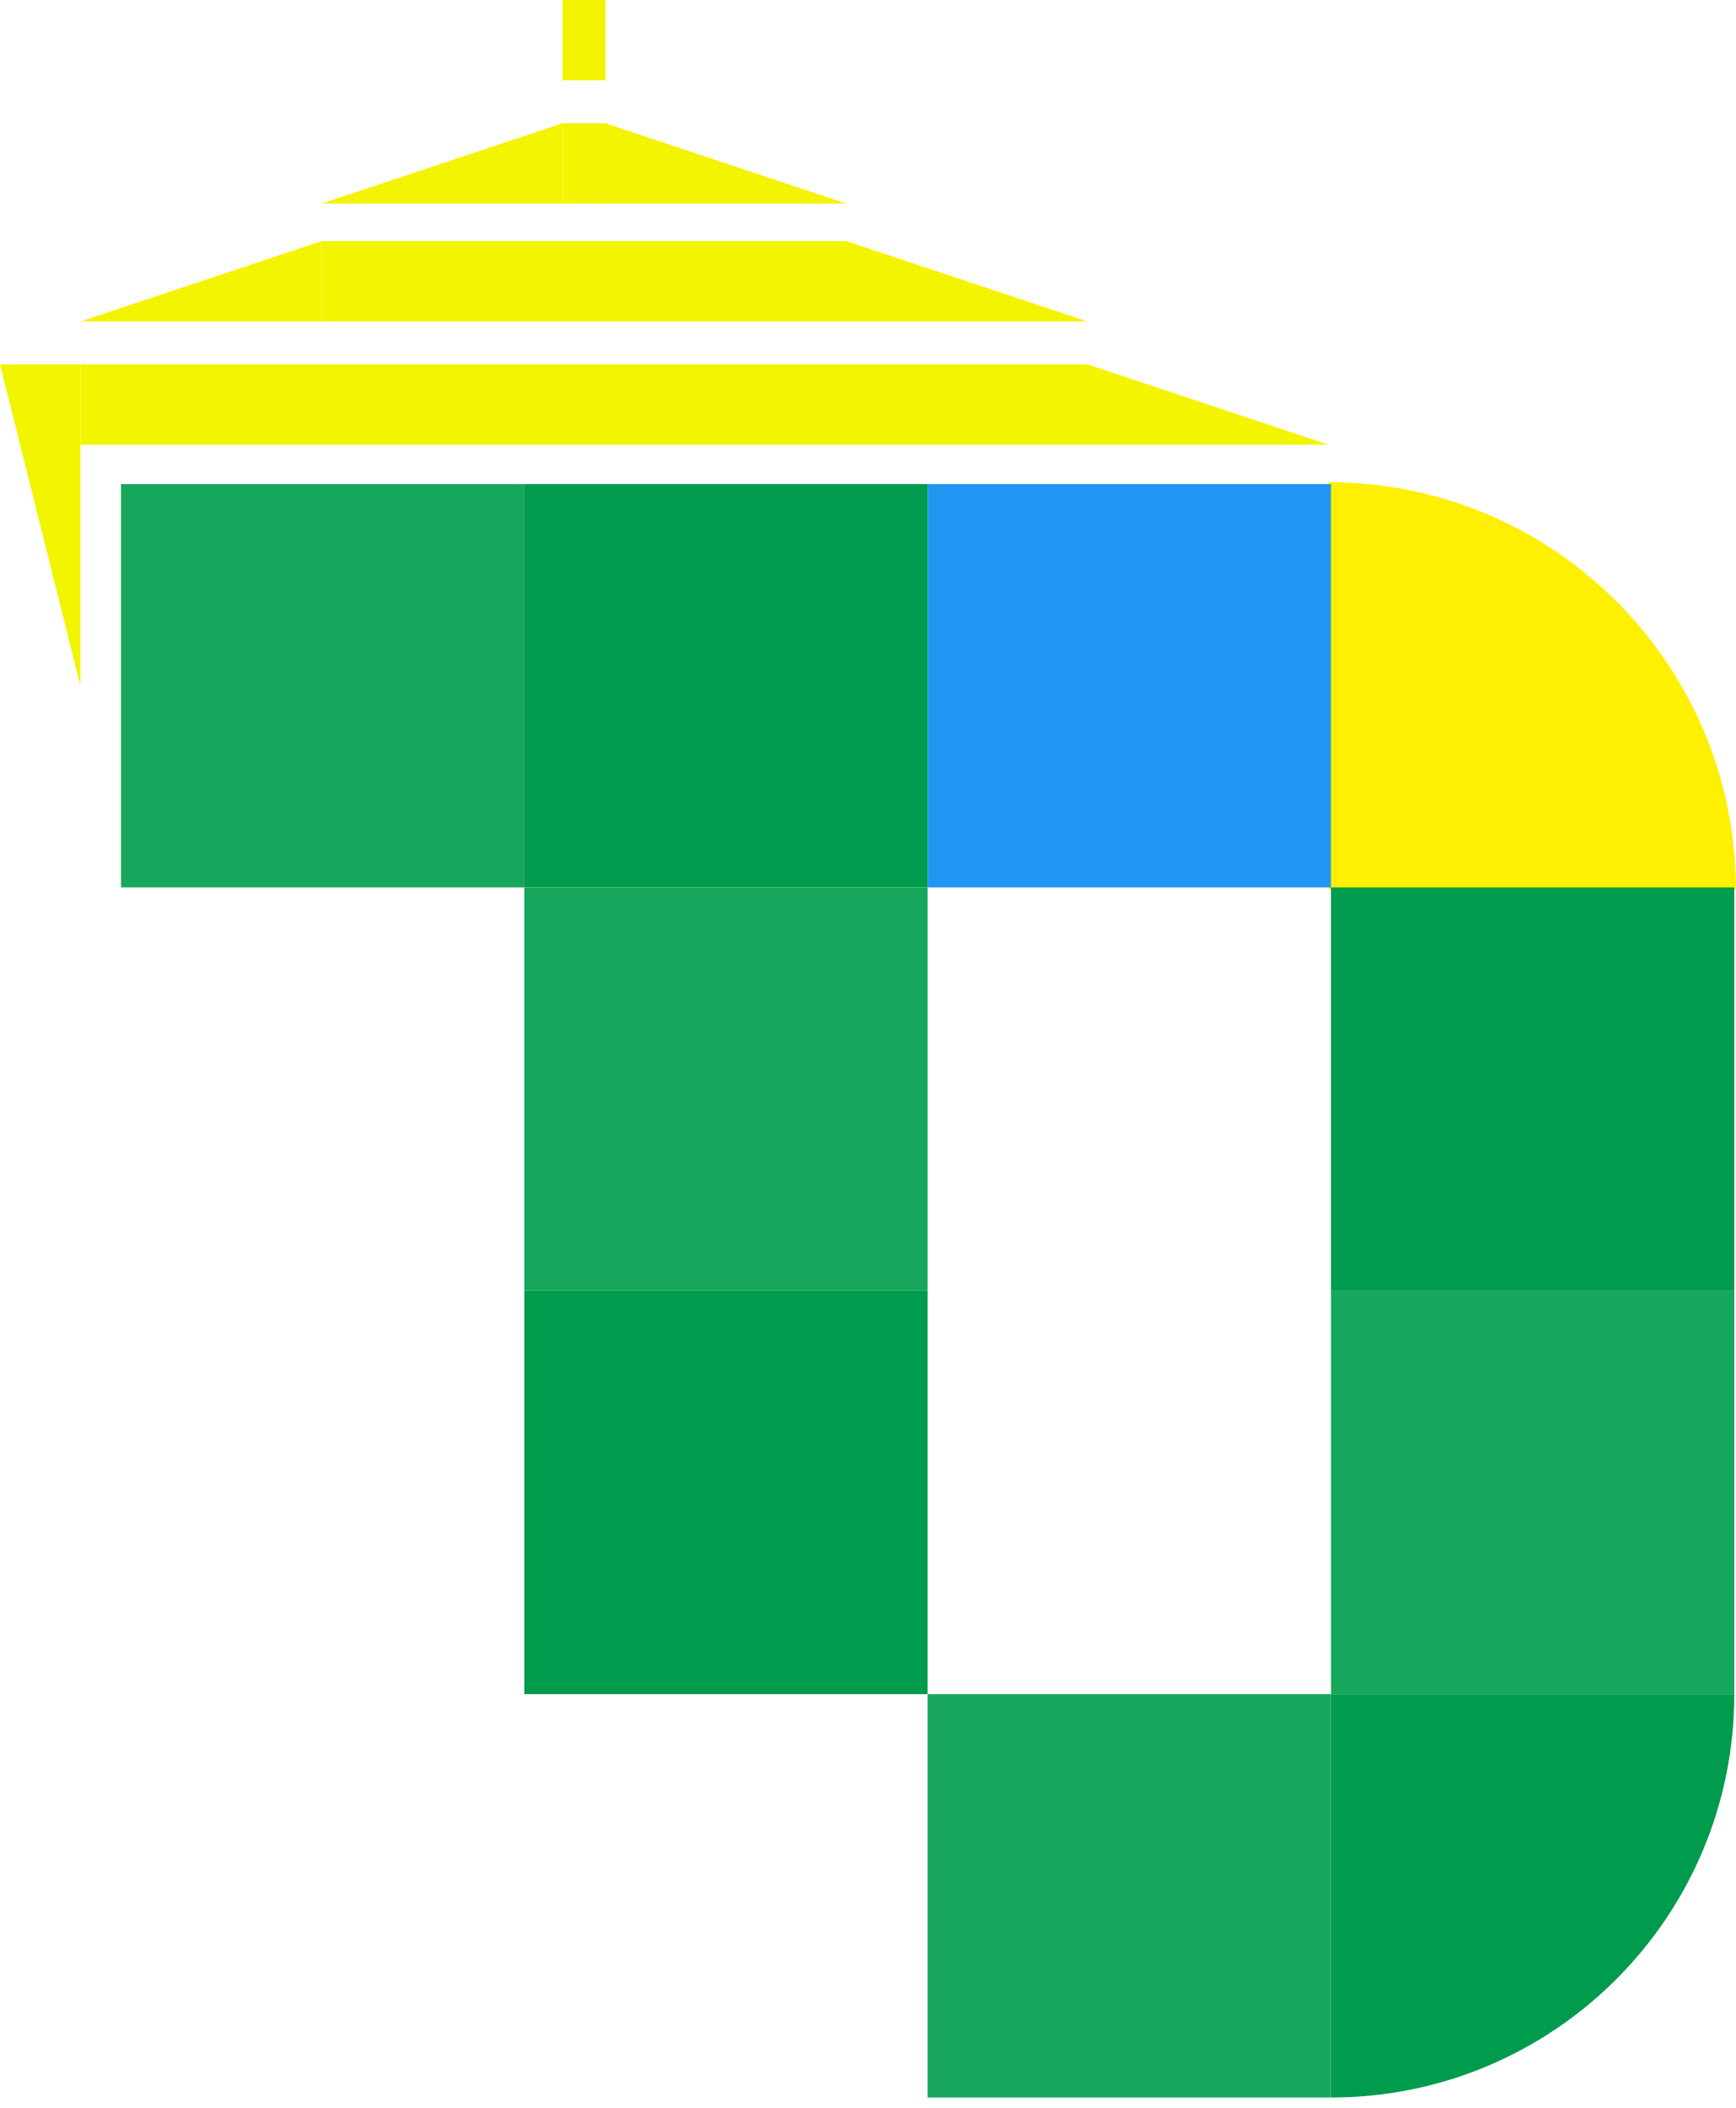
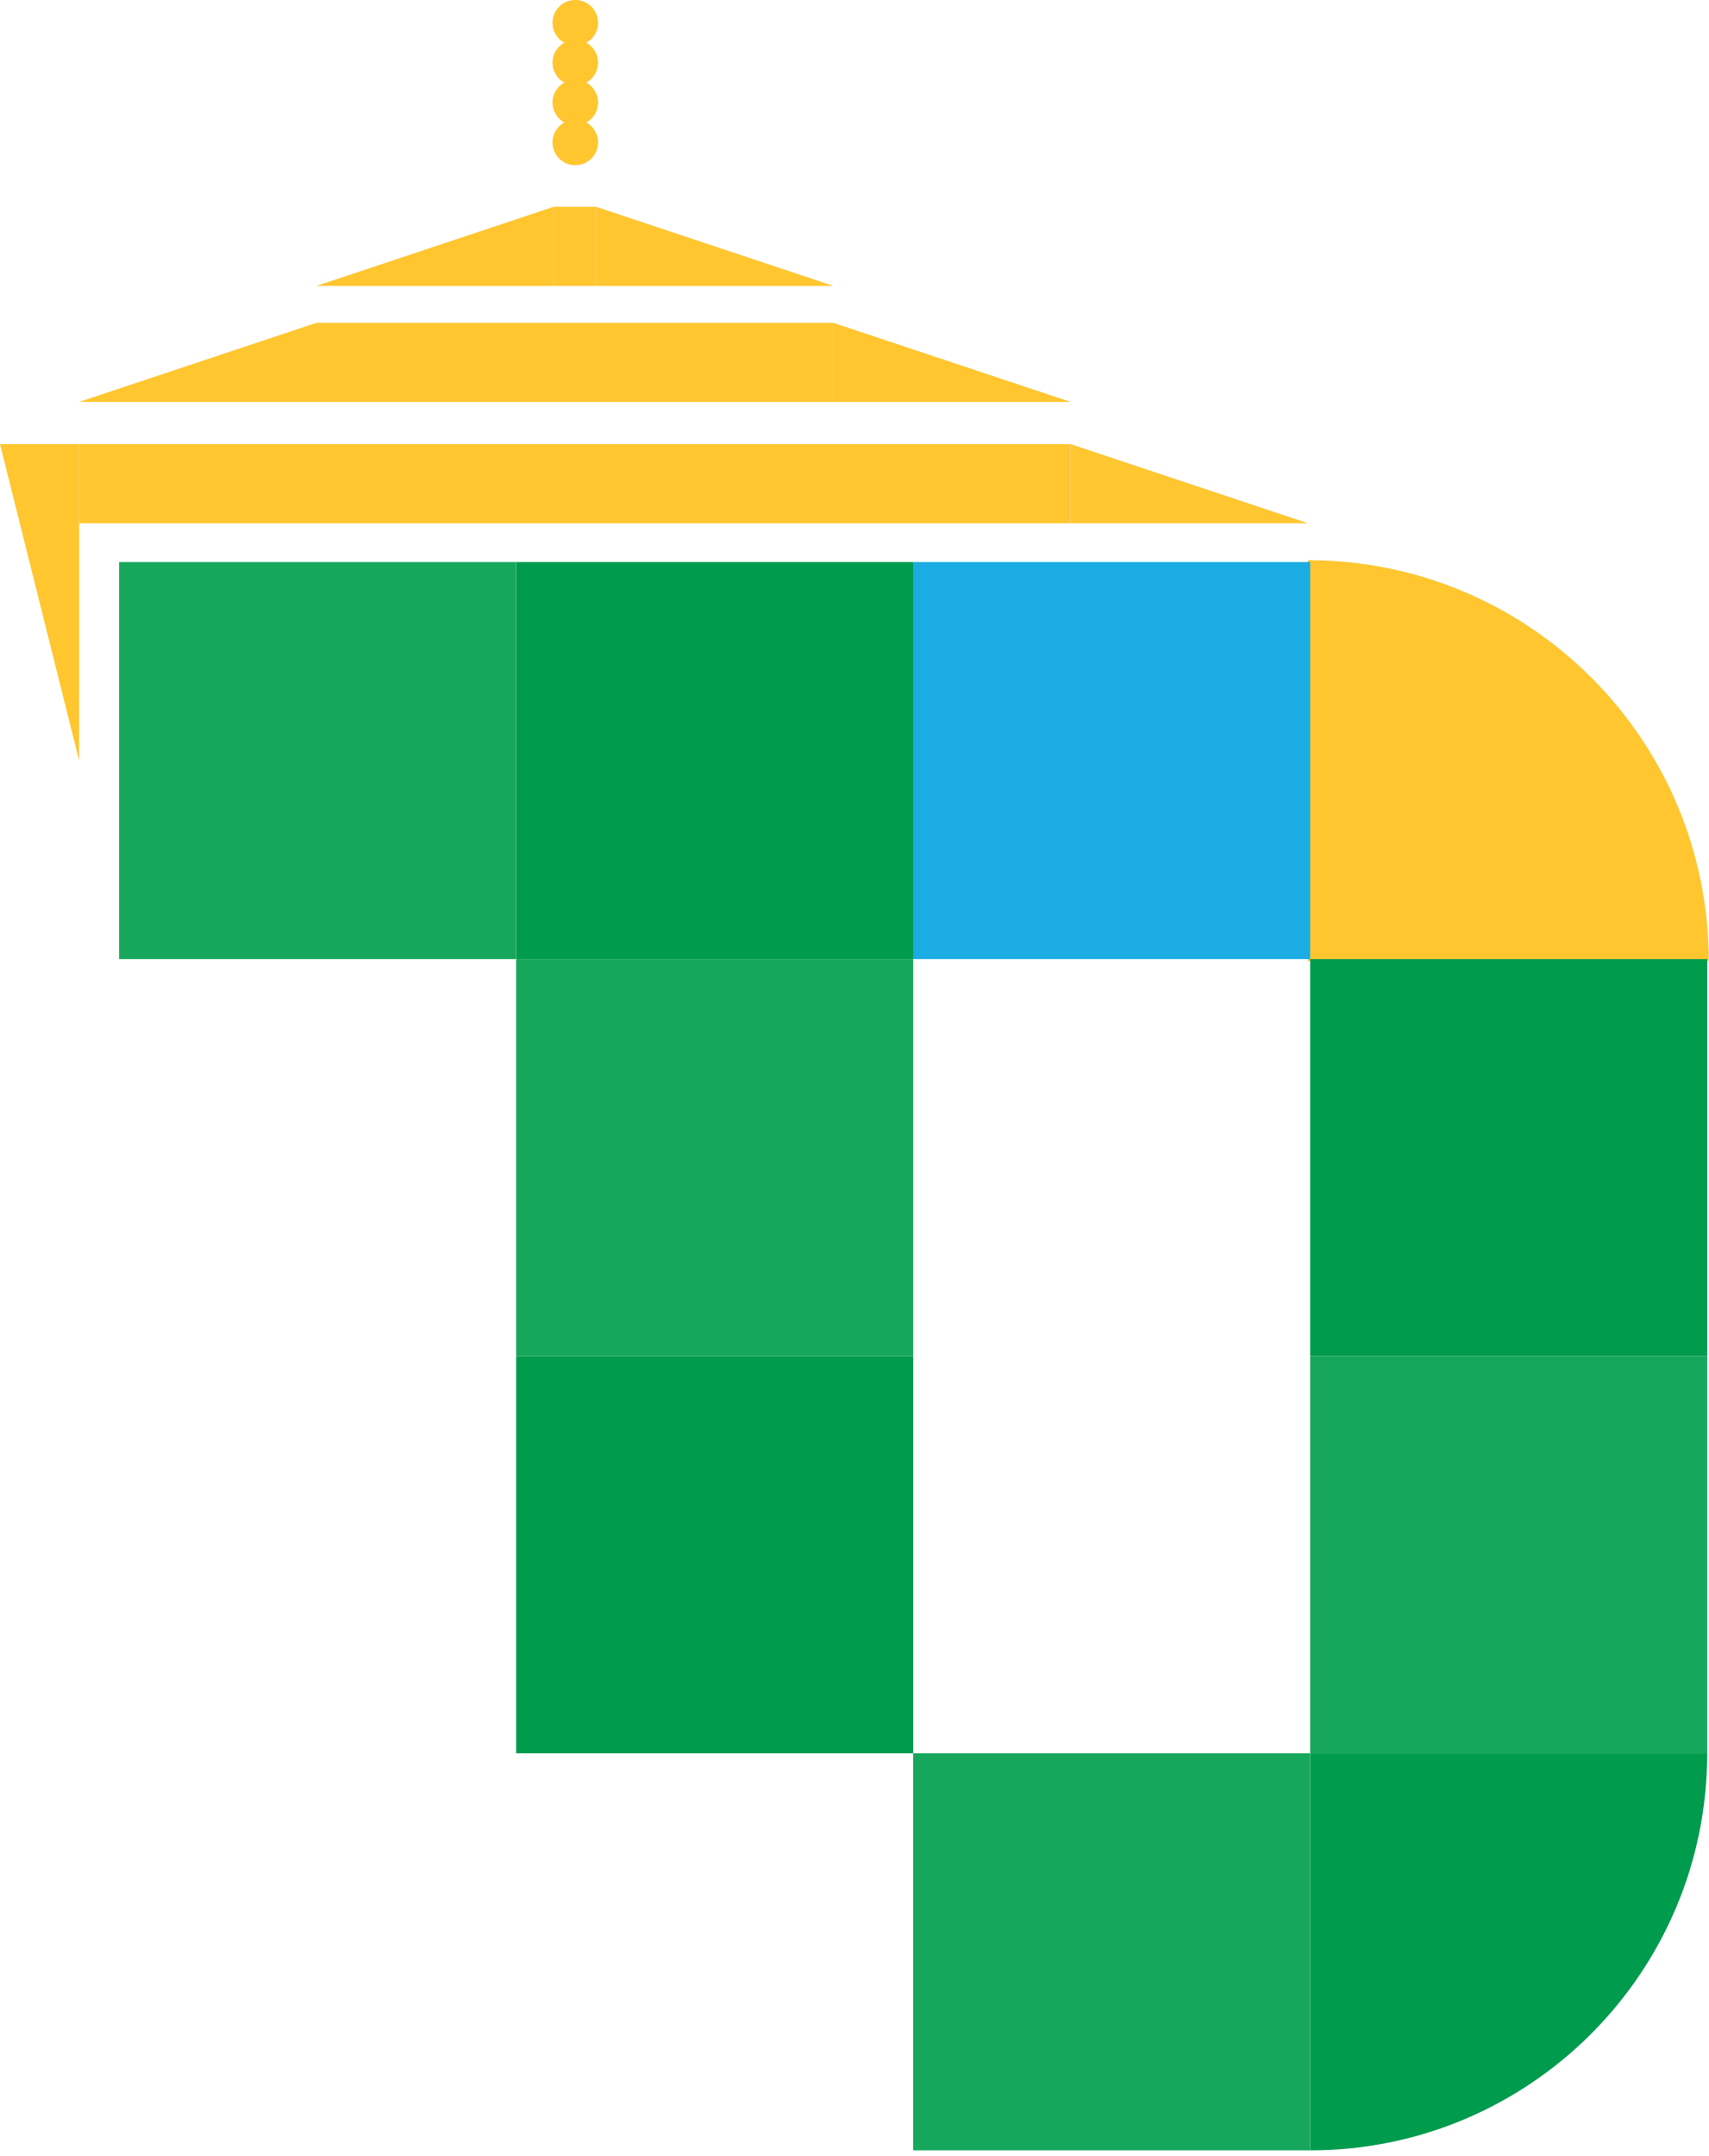
- <svg xmlns="http://www.w3.org/2000/svg" width="140" height="170" viewBox="0 0 140 170" fill="none">
-   <path d="M107.161 38.889C125.297 38.889 140 53.592 140 71.728H107.161V38.889Z" fill="#FEF000" />
-   <path d="M74.816 39.039H107.345V71.568H74.816V39.039Z" fill="#2196F3" />
-   <path d="M42.288 39.039H74.816V71.568H42.288V39.039Z" fill="#009B4C" />
-   <path d="M42.288 71.568H74.816V104.097H42.288V71.568Z" fill="#16A75C" />
-   <path d="M42.288 104.097H74.816V136.626H42.288V104.097Z" fill="#009B4C" />
-   <path d="M9.759 39.039H42.288V71.568H9.759V39.039Z" fill="#16A75C" />
-   <path d="M74.816 136.626H107.345V169.155H74.816V136.626Z" fill="#16A75C" />
-   <path d="M107.345 104.097H139.874V136.626H107.345V104.097Z" fill="#16A75C" />
-   <path d="M107.345 71.568H139.874V104.097H107.345V71.568Z" fill="#009B4C" />
-   <path d="M107.345 136.626H139.874C139.874 154.591 125.31 169.155 107.345 169.155V136.626Z" fill="#009B4C" />
-   <rect width="3.457" height="6.481" transform="matrix(-1 0 0 1 48.8271 9.93829)" fill="#F3F500" />
-   <path d="M6.482 55.309L2.14577e-05 29.383H6.482V55.309Z" fill="#F3F500" />
-   <path d="M25.926 19.445L6.481 25.926H25.926V19.445Z" fill="#F3F500" />
-   <path d="M45.37 9.938L25.926 16.42H45.37V9.938Z" fill="#F3F500" />
-   <path d="M48.827 9.938L68.272 16.42H48.827V9.938Z" fill="#F3F500" />
-   <path d="M68.272 19.445L87.716 25.926H68.272V19.445Z" fill="#F3F500" />
-   <path d="M87.716 29.383L107.161 35.864H87.716V29.383Z" fill="#F3F500" />
-   <rect width="81.235" height="6.481" transform="matrix(-1 0 0 1 87.7161 29.3827)" fill="#F3F500" />
-   <rect width="42.346" height="6.481" transform="matrix(-1 0 0 1 68.2717 19.4445)" fill="#F3F500" />
-   <rect width="3.457" height="6.481" transform="matrix(-1 0 0 1 48.8271 0)" fill="#F3F500" />
+ <svg xmlns="http://www.w3.org/2000/svg" width="130" height="164" viewBox="0 0 130 164" fill="none">
+   <circle cx="43.767" cy="10.833" r="1.733" fill="#FFC630" />
+   <path d="M45.5 4.767C45.5 5.724 44.724 6.5 43.767 6.5C42.809 6.5 42.033 5.724 42.033 4.767C42.033 3.809 42.809 3.033 43.767 3.033C44.724 3.033 45.5 3.809 45.5 4.767Z" fill="#FFC630" />
+   <circle cx="43.767" cy="7.8" r="1.733" fill="#FFC630" />
+   <circle cx="43.767" cy="1.733" r="1.733" fill="#FFC630" />
+   <path d="M99.506 42.611C116.347 42.611 130 56.264 130 73.105H99.506V42.611Z" fill="#FFC630" />
+   <path d="M69.472 42.751H99.677V72.956H69.472V42.751Z" fill="#1BACE3" />
+   <path d="M39.267 42.751H69.472V72.956H39.267V42.751Z" fill="#009B4C" />
+   <path d="M39.267 72.956H69.472V103.162H39.267V72.956Z" fill="#16A75C" />
+   <path d="M39.267 103.162H69.472V133.367H39.267V103.162Z" fill="#009B4C" />
+   <path d="M9.062 42.751H39.267V72.956H9.062V42.751Z" fill="#16A75C" />
+   <path d="M69.472 133.367H99.677V163.572H69.472V133.367Z" fill="#16A75C" />
+   <path d="M99.677 103.162H129.883V133.367H99.677V103.162Z" fill="#16A75C" />
+   <path d="M99.677 72.956H129.883V103.162H99.677V72.956Z" fill="#009B4C" />
+   <path d="M99.677 133.367H129.883C129.883 150.049 116.359 163.572 99.677 163.572V133.367Z" fill="#009B4C" />
+   <rect width="3.21" height="6.019" transform="matrix(-1 0 0 1 45.3395 15.7284)" fill="#FFC630" />
+   <path d="M6.019 57.858L3.33786e-05 33.784H6.019V57.858Z" fill="#FFC630" />
+   <path d="M24.074 24.556L6.019 30.574H24.074V24.556Z" fill="#FFC630" />
+   <path d="M42.13 15.728L24.074 21.747H42.13V15.728Z" fill="#FFC630" />
+   <path d="M45.34 15.728L63.395 21.747H45.34V15.728Z" fill="#FFC630" />
+   <path d="M63.395 24.556L81.451 30.574H63.395V24.556Z" fill="#FFC630" />
+   <path d="M81.451 33.784L99.506 39.803H81.451V33.784Z" fill="#FFC630" />
+   <rect width="75.432" height="6.019" transform="matrix(-1 0 0 1 81.4506 33.784)" fill="#FFC630" />
+   <rect width="39.321" height="6.019" transform="matrix(-1 0 0 1 63.3951 24.5556)" fill="#FFC630" />
</svg>
